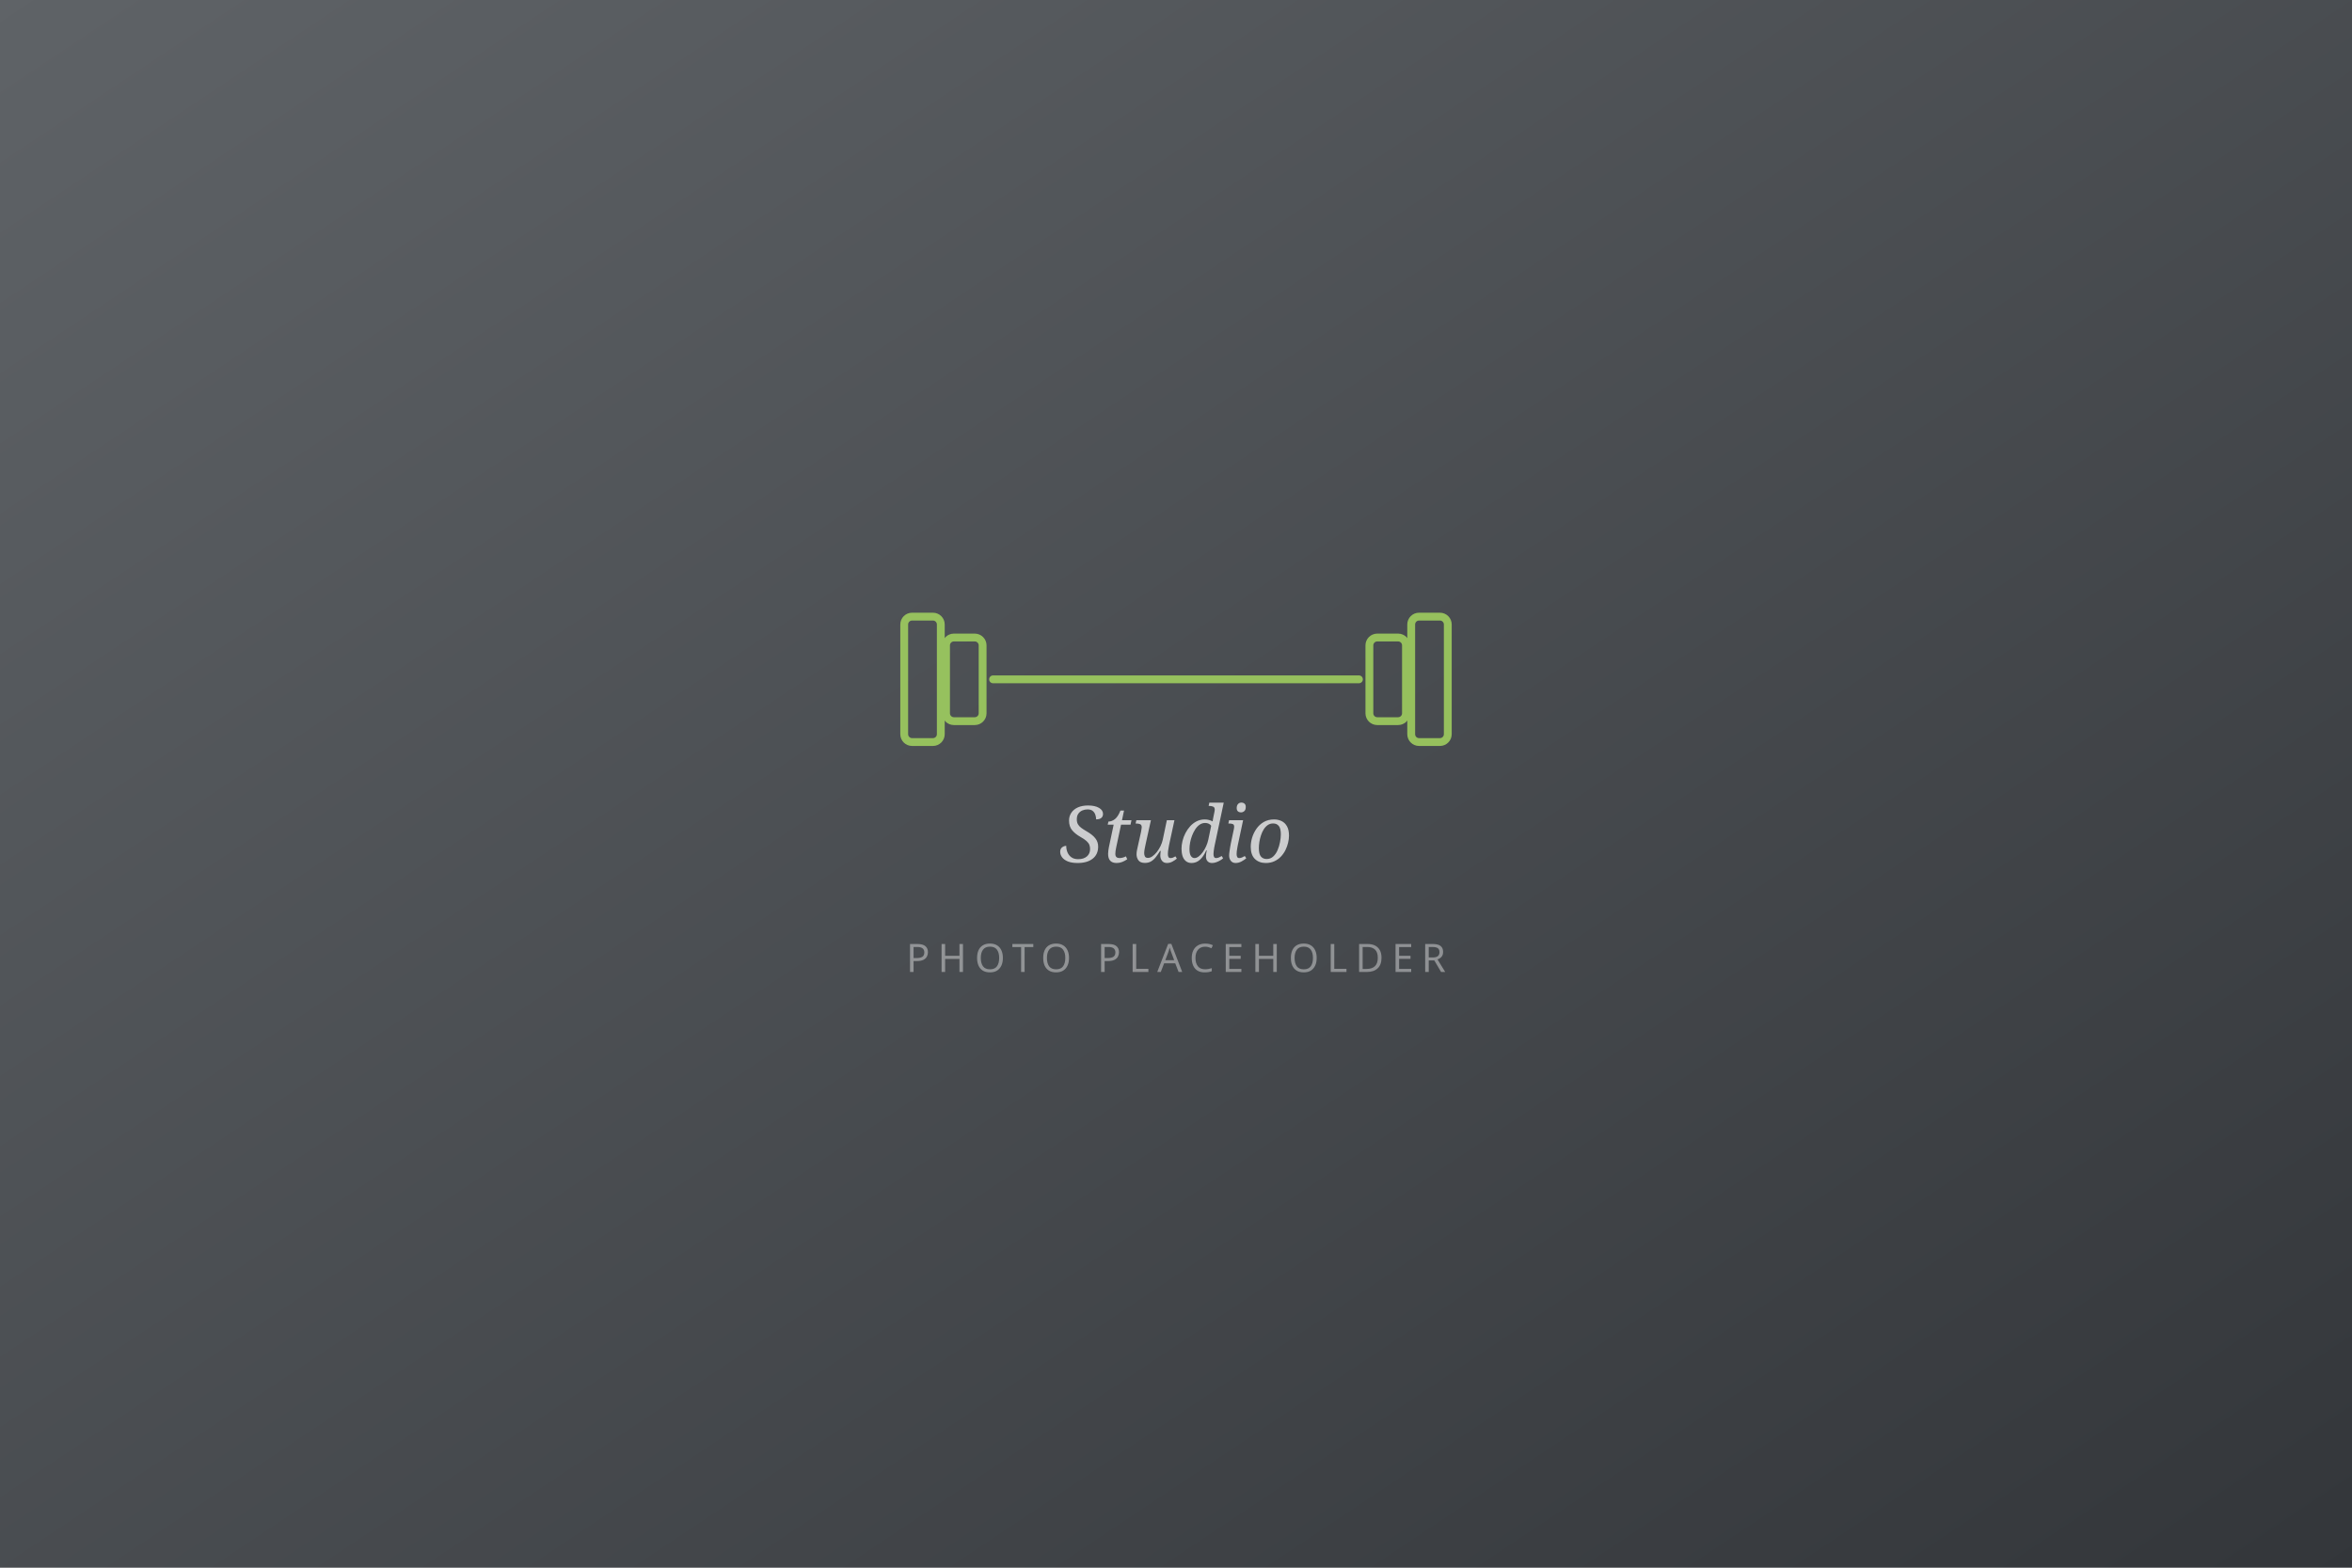
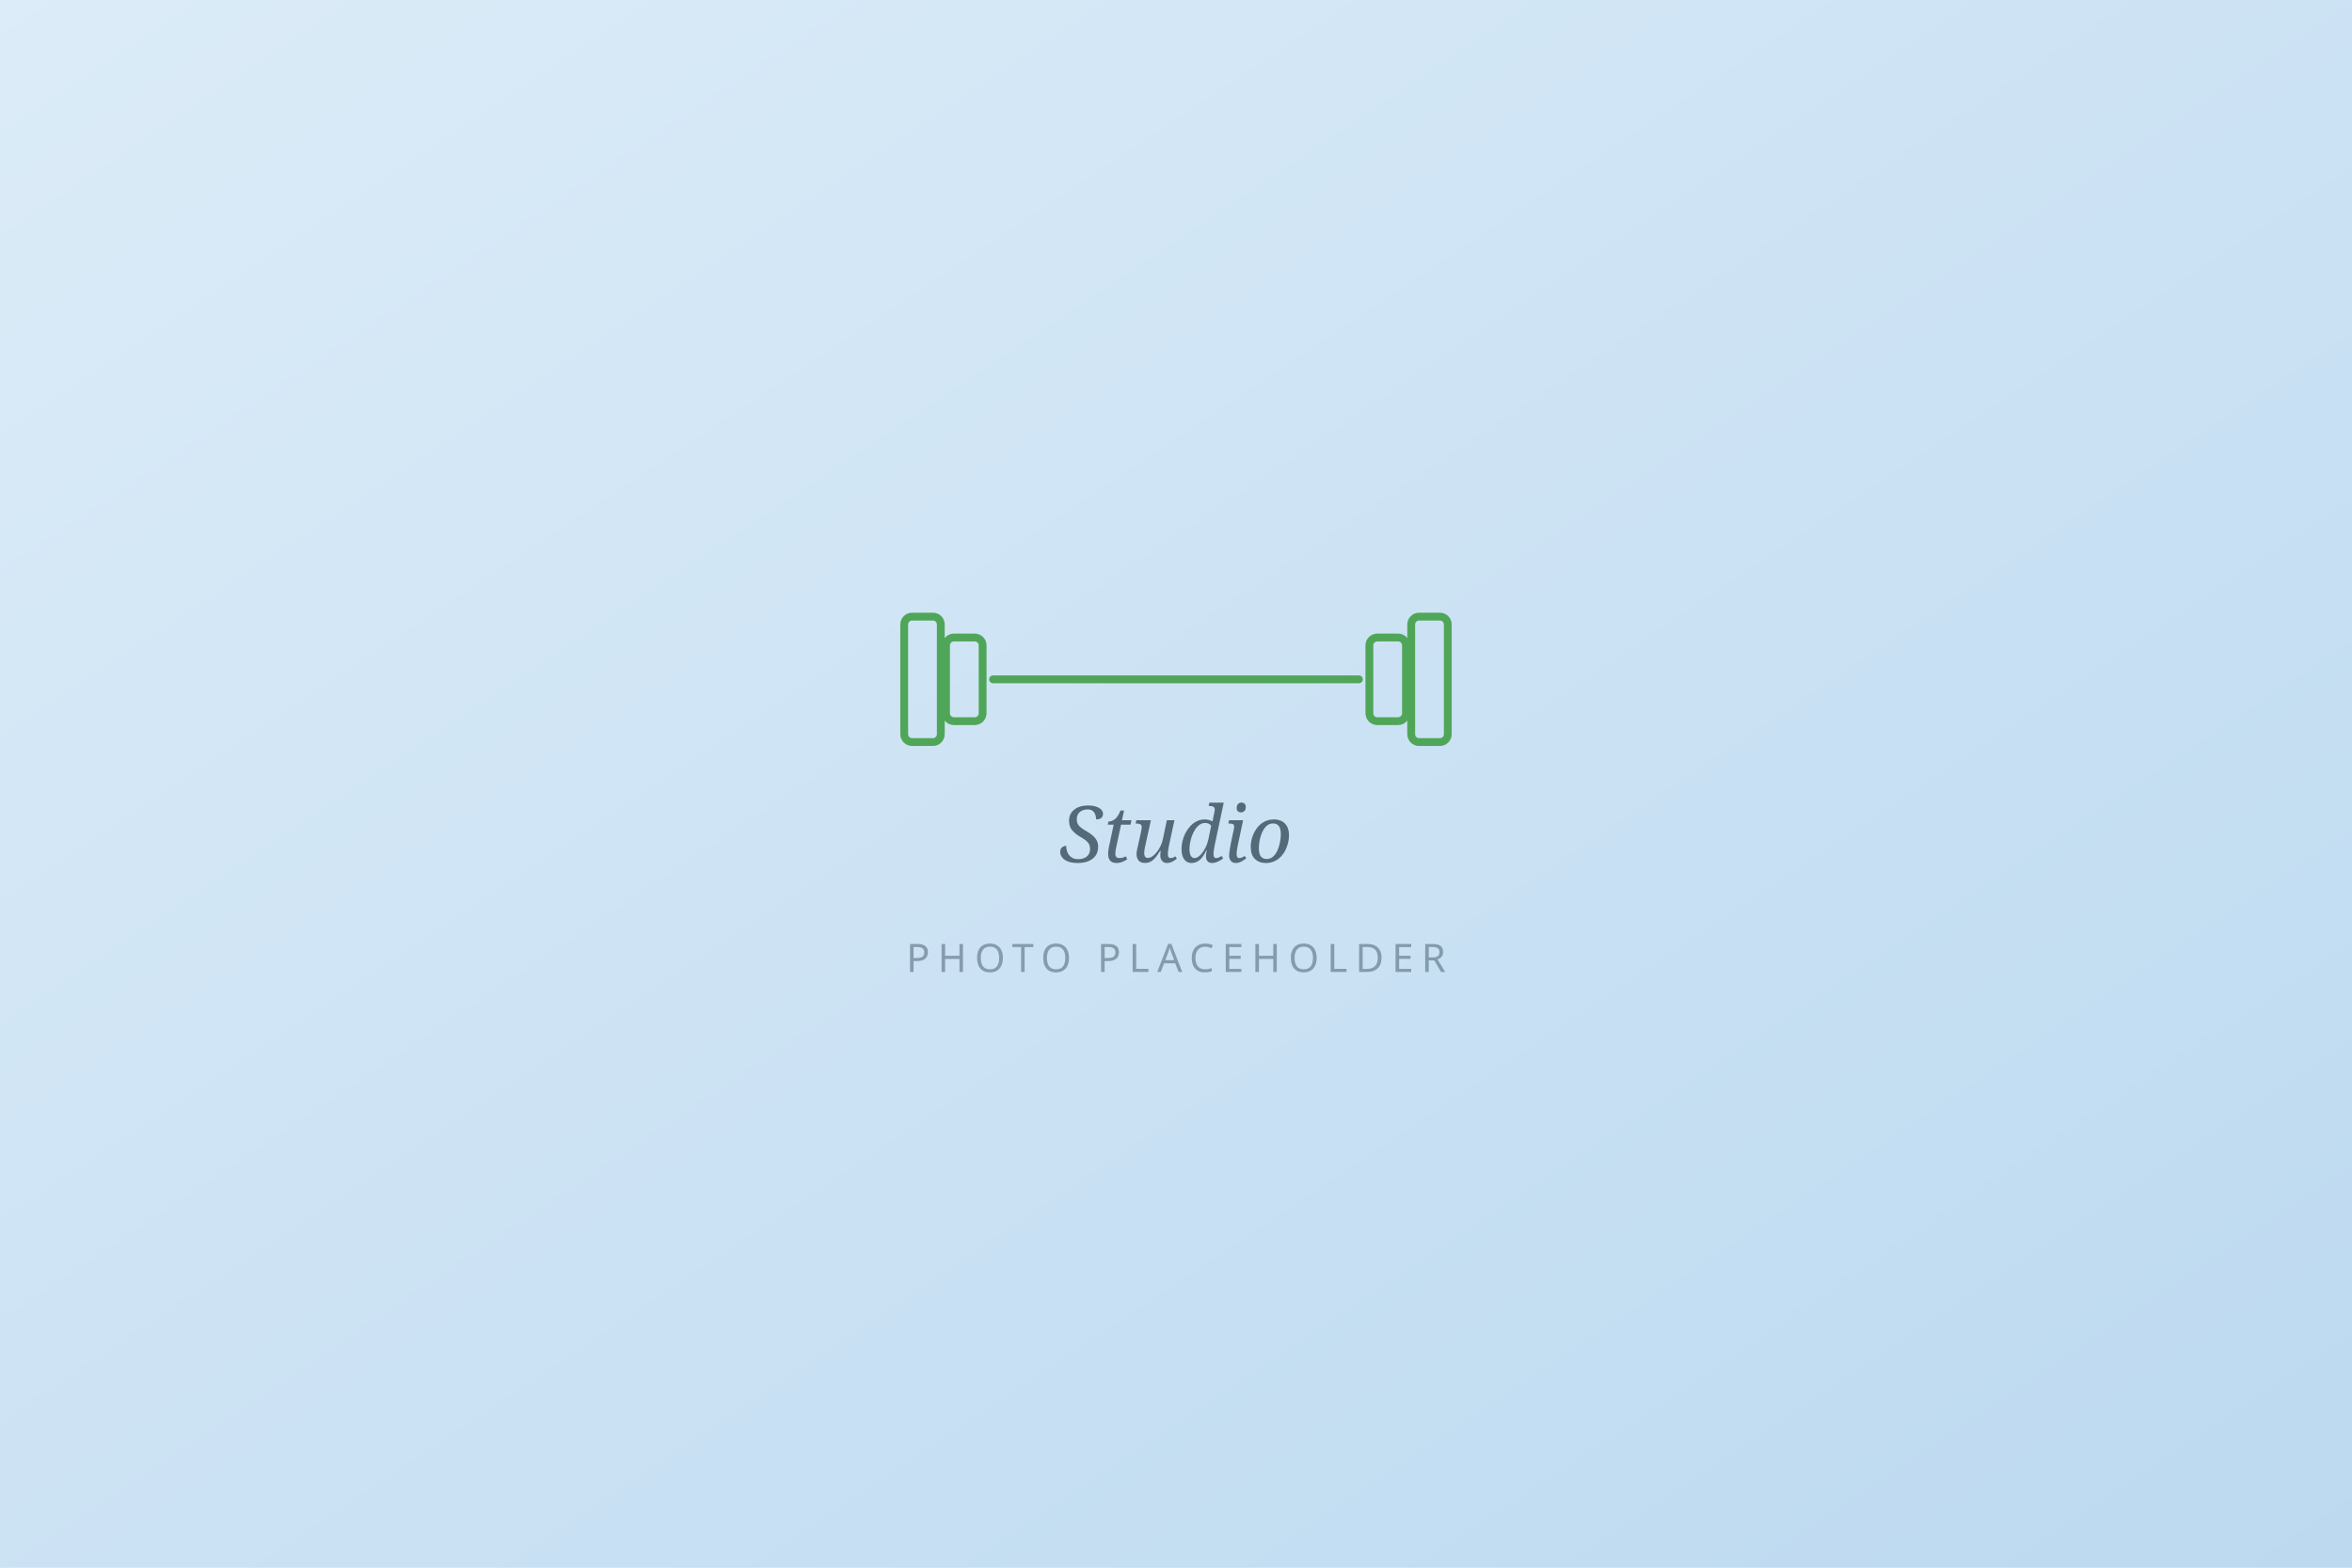
<svg xmlns="http://www.w3.org/2000/svg" viewBox="0 0 900 600" preserveAspectRatio="xMidYMid slice">
  <defs>
    <linearGradient id="g" x1="0" y1="0" x2="1" y2="1">
-       <stop offset="0" stop-color="#5f6367" />
-       <stop offset="1" stop-color="#33363a" />
+       <stop offset="0" stop-color="#dcecf8" />
+       <stop offset="1" stop-color="#bcd9f0" />
    </linearGradient>
  </defs>
  <rect width="900" height="600" fill="url(#g)" />
-   <g fill="none" stroke="#a3d55f" stroke-width="3" opacity=".85" stroke-linecap="round" transform="translate(450 260)">
+   <g fill="none" stroke="#43a047" stroke-width="3" opacity=".9" stroke-linecap="round" transform="translate(450 260)">
    <line x1="-70" y1="0" x2="70" y2="0" />
    <rect x="-88" y="-16" width="14" height="32" rx="3" />
    <rect x="-104" y="-24" width="14" height="48" rx="3" />
    <rect x="74" y="-16" width="14" height="32" rx="3" />
    <rect x="90" y="-24" width="14" height="48" rx="3" />
  </g>
-   <text x="50%" y="55%" fill="#ffffff" opacity=".72" font-family="serif" font-style="italic" font-size="30" text-anchor="middle">Studio</text>
-   <text x="50%" y="62%" fill="#ffffff" opacity=".4" font-family="sans-serif" font-size="15" letter-spacing="3" text-anchor="middle">PHOTO PLACEHOLDER</text>
+   <text x="50%" y="55%" fill="#3f5563" opacity=".85" font-family="serif" font-style="italic" font-size="30" text-anchor="middle">Studio</text>
+   <text x="50%" y="62%" fill="#3f5563" opacity=".5" font-family="sans-serif" font-size="15" letter-spacing="3" text-anchor="middle">PHOTO PLACEHOLDER</text>
</svg>
